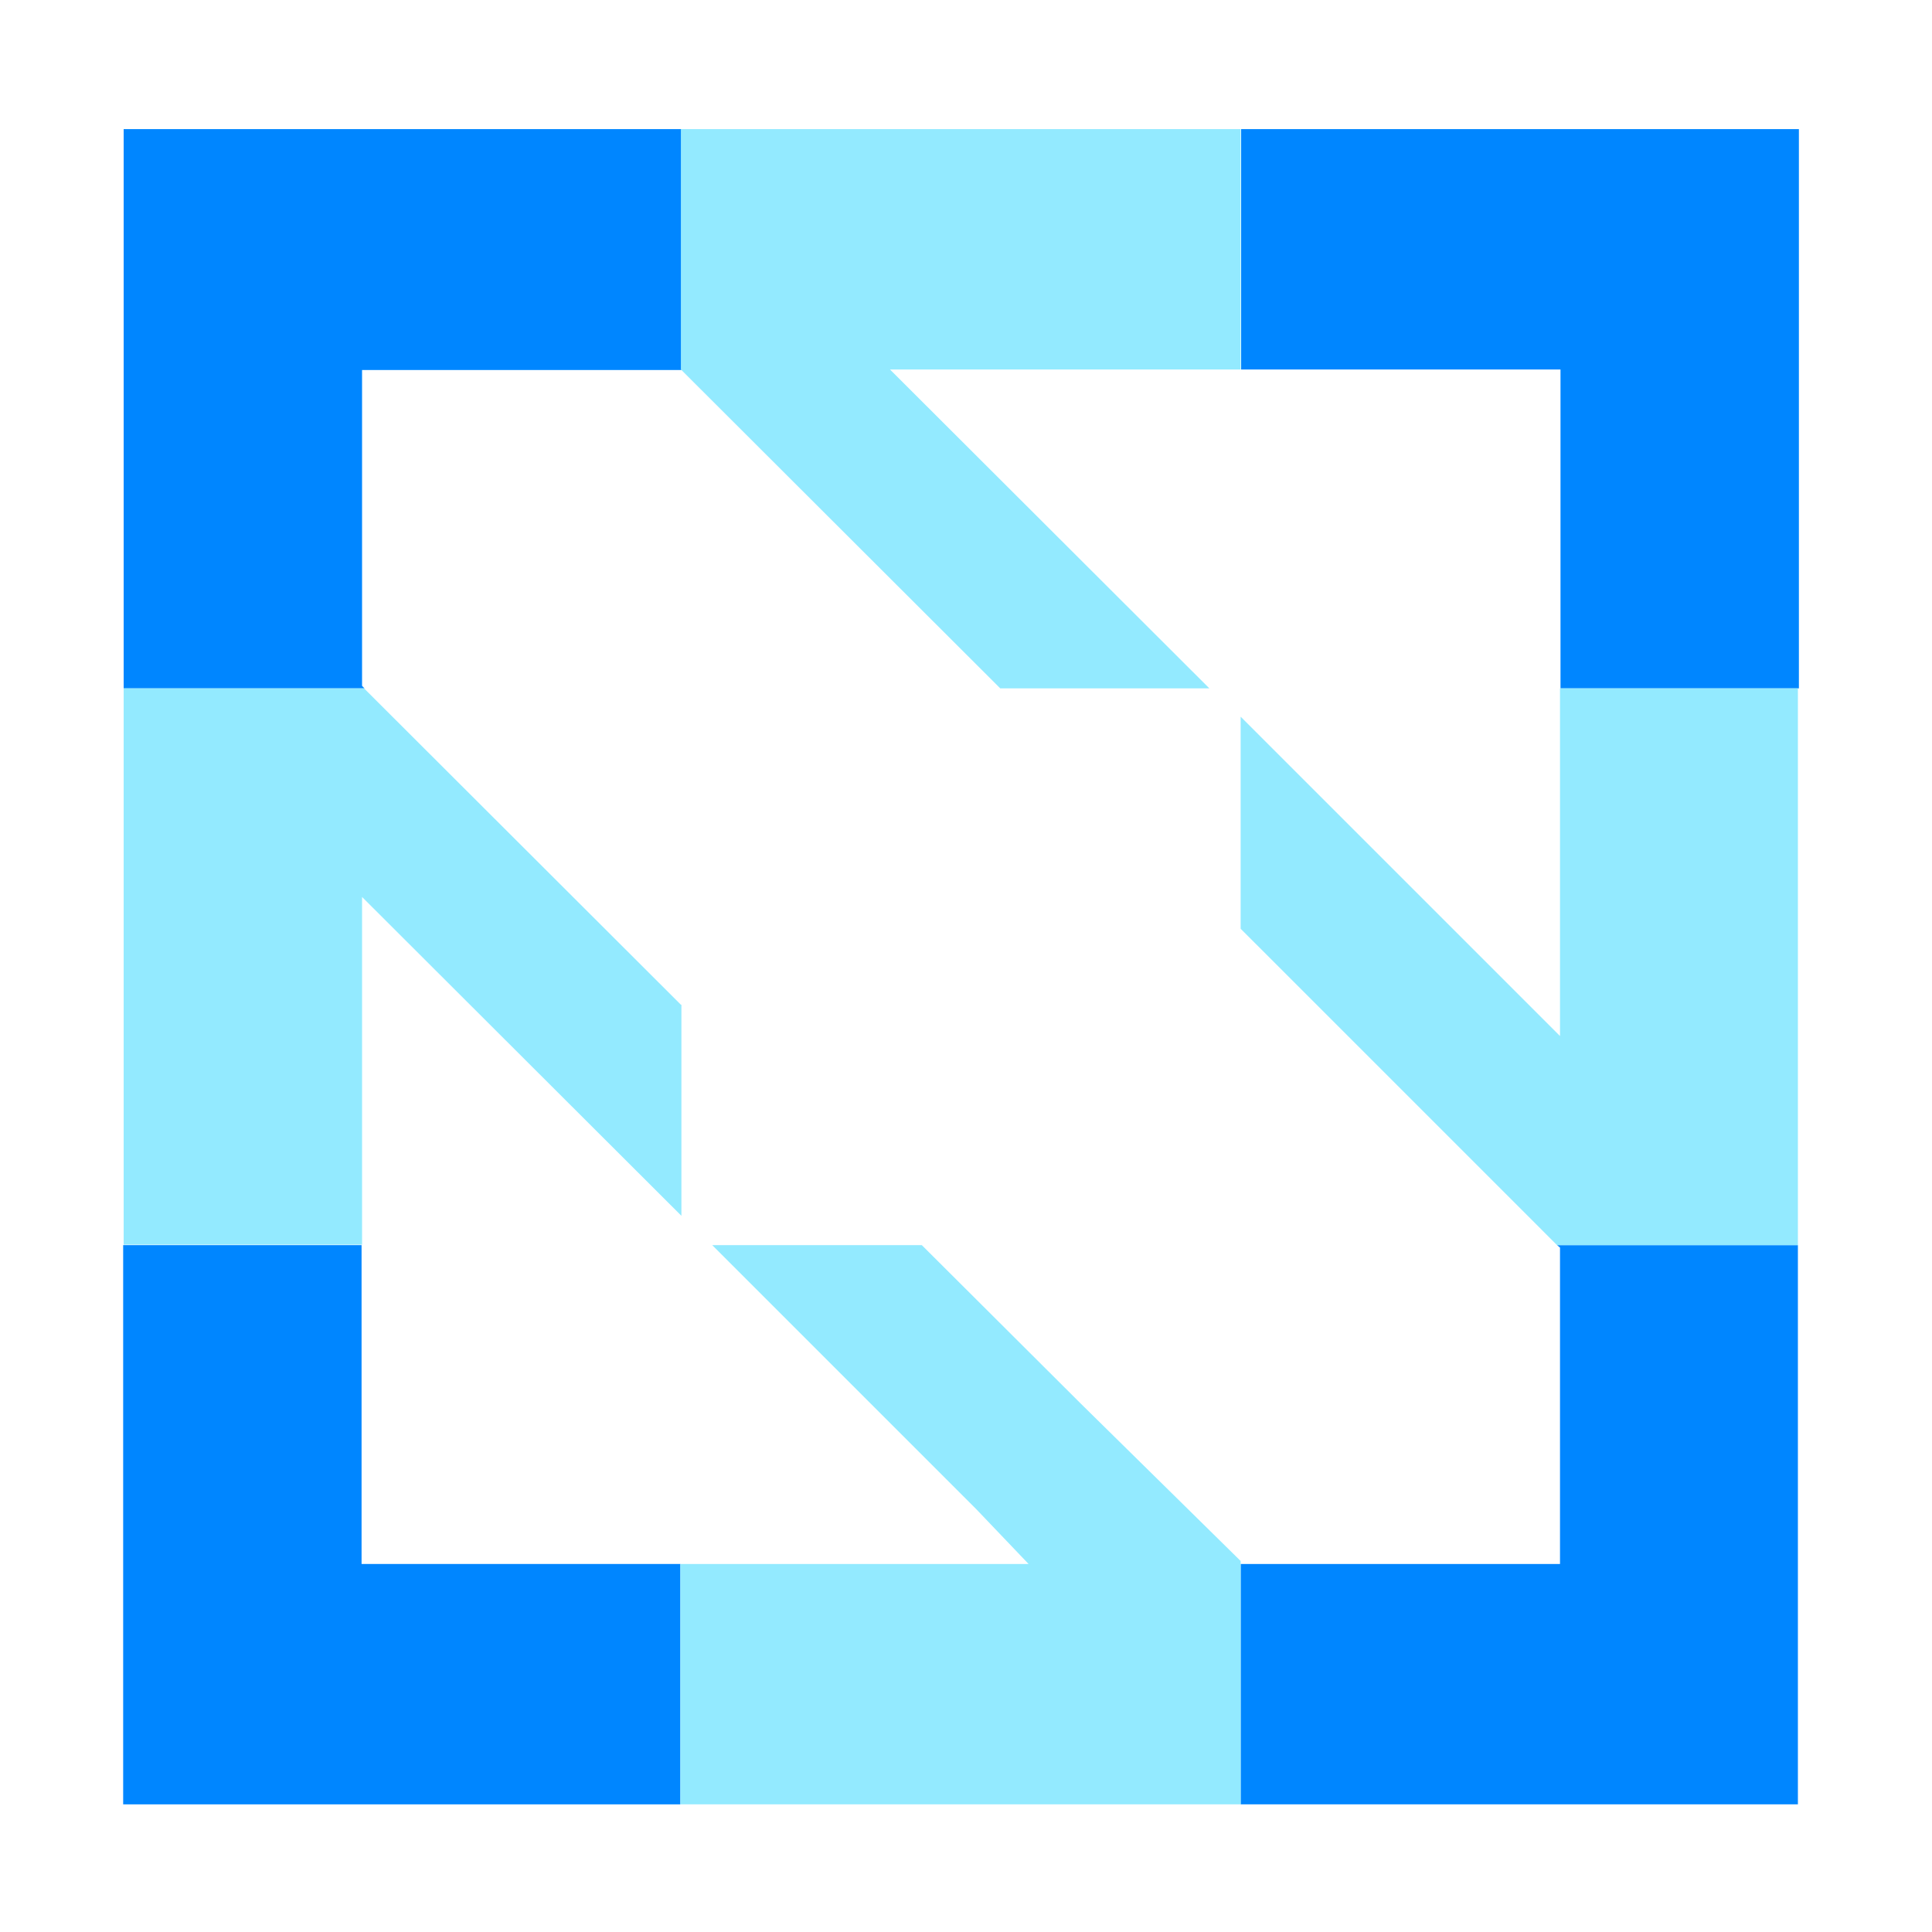
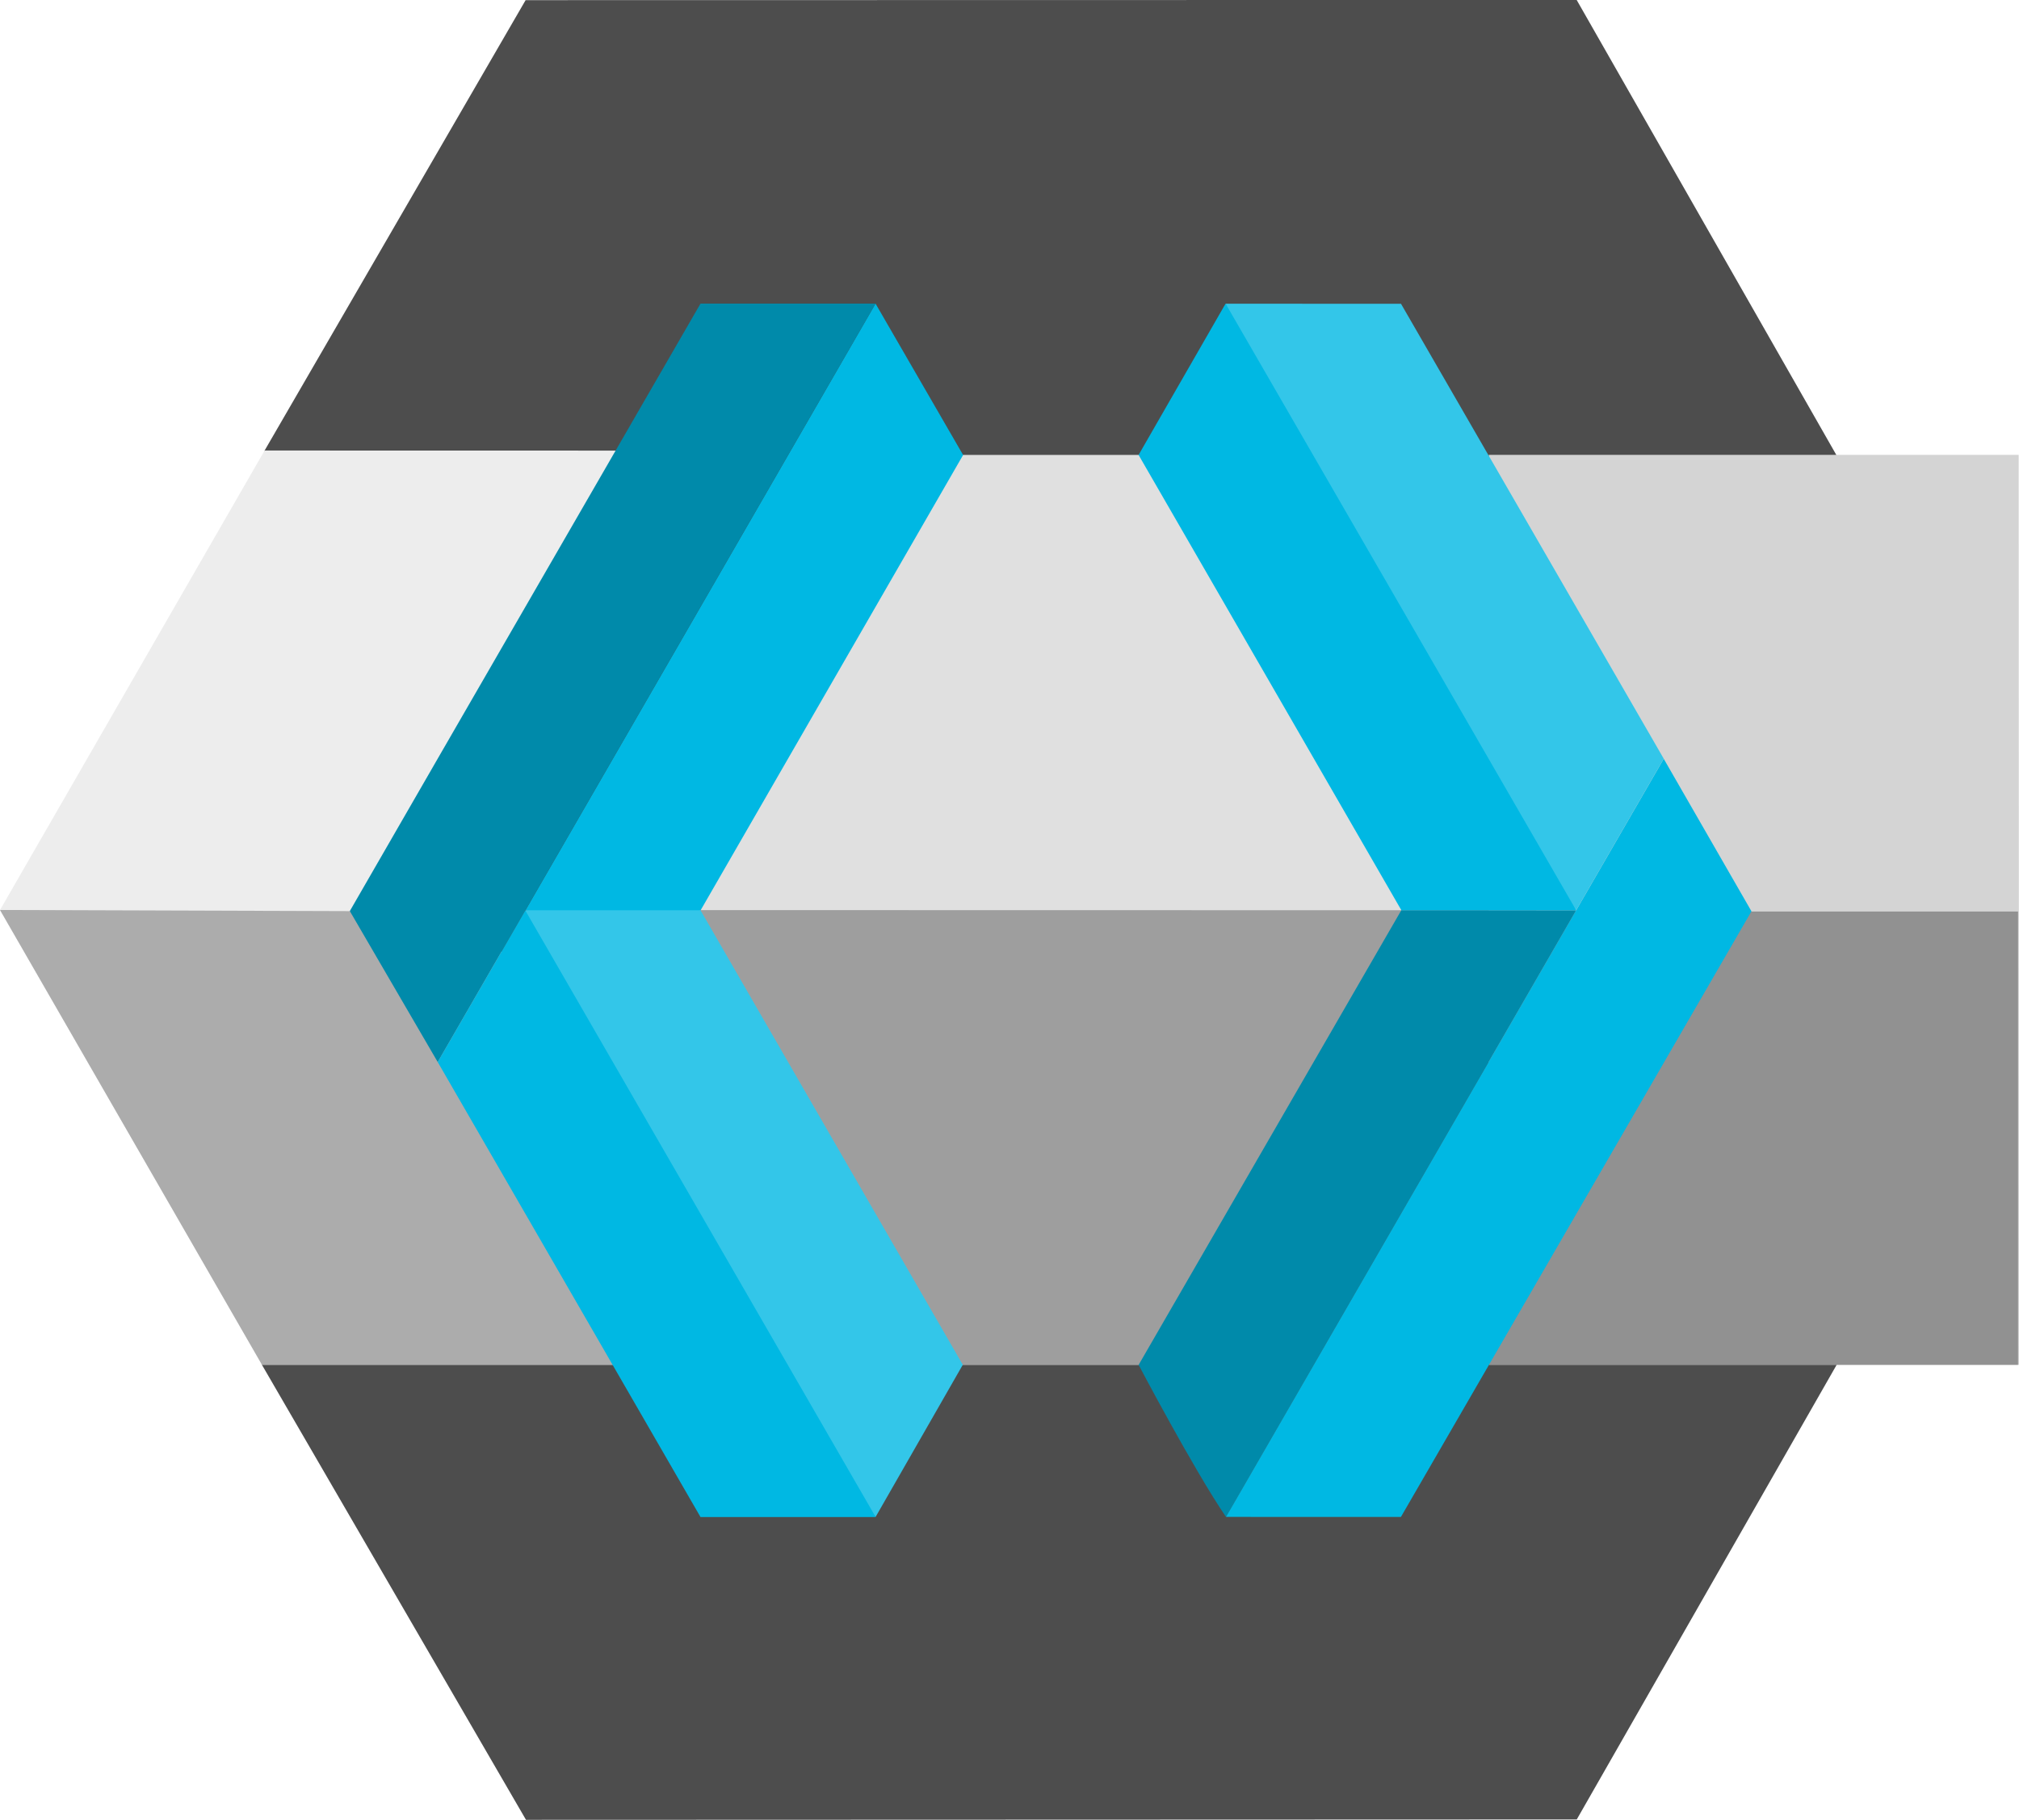
- <svg xmlns="http://www.w3.org/2000/svg" version="1.1" id="a" x="0px" y="0px" viewBox="0 0 389 389" style="enable-background:new 0 0 389 389;" xml:space="preserve">
-   <style type="text/css">
- 	.st0{fill:#0086FF;}
- 	.st1{fill:#93EAFF;}
- </style>
-   <g>
-     <path class="st0" d="M72.8,250.7h-48v112.6h112.2v-48.4H72.8V250.7z" />
-     <path class="st0" d="M314.1,251.2v63.7h-64.3v48.4h112.2V250.7h-48.5L314.1,251.2z" />
-     <path class="st0" d="M24.9,138.6h48.5l-0.5-0.5V74.5h64.3V26H24.9V138.6z" />
-     <path class="st0" d="M249.9,26v48.4h64.3v64.2h48V26C362.1,26,249.9,26,249.9,26z" />
-     <path class="st1" d="M243.5,138.6l-64.3-64.2h70.6V26H137.1v48.4l64.3,64.2H243.5z" />
-     <path class="st1" d="M185.6,250.7h-42.2l53.2,53.2l10.5,11h-70.1v48.4h112.8v-49l-32.1-31.6L185.6,250.7z" />
-     <path class="st1" d="M314.1,138.6v70l-11.1-11.1l-53.2-53.2V187l31.6,31.6l32.1,32.1h48.5V138.6H314.1L314.1,138.6z" />
-     <path class="st1" d="M137.1,202.3l-63.8-63.7H24.9v112h48v-70l64.3,64.2V202.3z" />
-   </g>
+ <svg xmlns="http://www.w3.org/2000/svg" width="167.117" height="150.658" viewBox="0 0 44.216 39.861">
+   <path d="m88.61 138.456 5.716-9.865 23.018-.004 5.686 9.965.007 19.932-5.691 9.957-23.012.008-5.782-9.965z" style="display:inline;fill:#4d4d4d;fill-opacity:1;stroke-width:.265" transform="translate(-82.815 -128.588)" />
+   <path d="M88.552 158.481h10.375l-5.699-10.041 4.634-9.982-9.252-.002-5.795 10.065" style="fill:#ededed;fill-opacity:1;fill-rule:nonzero;stroke:none;stroke-width:.331" transform="translate(-82.815 -128.588)" />
+   <path d="M102.073 158.481h7.582l6.706-9.773-6.589-10.156h-8.921l-5.373 9.814z" style="fill:#e0e0e0;fill-opacity:1;fill-rule:nonzero;stroke:none;stroke-width:.331" transform="translate(-82.815 -128.588)" />
+   <path d="m82.815 148.52 5.738 9.964h10.374l-5.636-9.93z" style="fill:#acacac;fill-opacity:1;fill-rule:nonzero;stroke:none;stroke-width:.331" transform="translate(-82.815 -128.588)" />
+   <path d="m95.589 148.522 6.484 9.963h7.582l6.601-9.959z" style="fill:#9e9e9e;fill-opacity:1;fill-rule:nonzero;stroke:none;stroke-width:.331" transform="translate(-82.815 -128.588)" />
+   <path d="m98.157 148.529-1.958.569-1.877-.572 7.667-13.288 1.918 3.316" style="fill:#00b8e3;fill-opacity:1;fill-rule:nonzero;stroke:none;stroke-width:.331" transform="translate(-82.815 -128.588)" />
+   <path d="m103.9 158.482-1.909 3.332-5.093-5.487-2.58-7.797v-.004h3.838" style="fill:#33c6e9;fill-opacity:1;fill-rule:nonzero;stroke:none;stroke-width:.331" transform="translate(-82.815 -128.588)" />
+   <path d="M94.322 148.526h-.003v.003l-1.918 3.322-1.925-3.307 1.952-3.386 5.728-9.92h3.834" style="fill:#008aaa;fill-opacity:1;fill-rule:nonzero;stroke:none;stroke-width:.331" transform="translate(-82.815 -128.588)" />
+   <path d="M115.42 158.481h11.611l-.007-19.93h-11.605z" style="fill:#d4d4d4;fill-opacity:1;fill-rule:nonzero;stroke:none;stroke-width:.331" transform="translate(-82.815 -128.588)" />
+   <path d="M115.42 148.554v9.93h11.59v-9.93z" style="fill:#919191;fill-opacity:1;fill-rule:nonzero;stroke:none;stroke-width:.331" transform="translate(-82.815 -128.588)" />
+   <path d="M101.992 161.817h-3.836l-5.755-9.966 1.918-3.321z" style="fill:#00b8e3;fill-opacity:1;fill-rule:nonzero;stroke:none;stroke-width:.331" transform="translate(-82.815 -128.588)" />
+   <path d="m117.333 148.526-7.669 13.289c-.705-1.036-1.913-3.331-1.913-3.331l5.753-9.959z" style="fill:#008aaa;fill-opacity:1;fill-rule:nonzero;stroke:none;stroke-width:.331" transform="translate(-82.815 -128.588)" />
+   <path d="m113.495 161.815-3.831-.001 7.67-13.288 1.917-3.317 1.921 3.34m-3.839-.023h-3.828l-5.755-9.973 1.905-3.314 4.658 5.922z" style="fill:#00b8e3;fill-opacity:1;fill-rule:nonzero;stroke:none;stroke-width:.331" transform="translate(-82.815 -128.588)" />
+   <path d="M119.25 145.205v.003l-1.917 3.318-7.677-13.286 3.841.002z" style="fill:#33c6e9;fill-opacity:1;fill-rule:nonzero;stroke:none;stroke-width:.331" transform="translate(-82.815 -128.588)" />
</svg>
